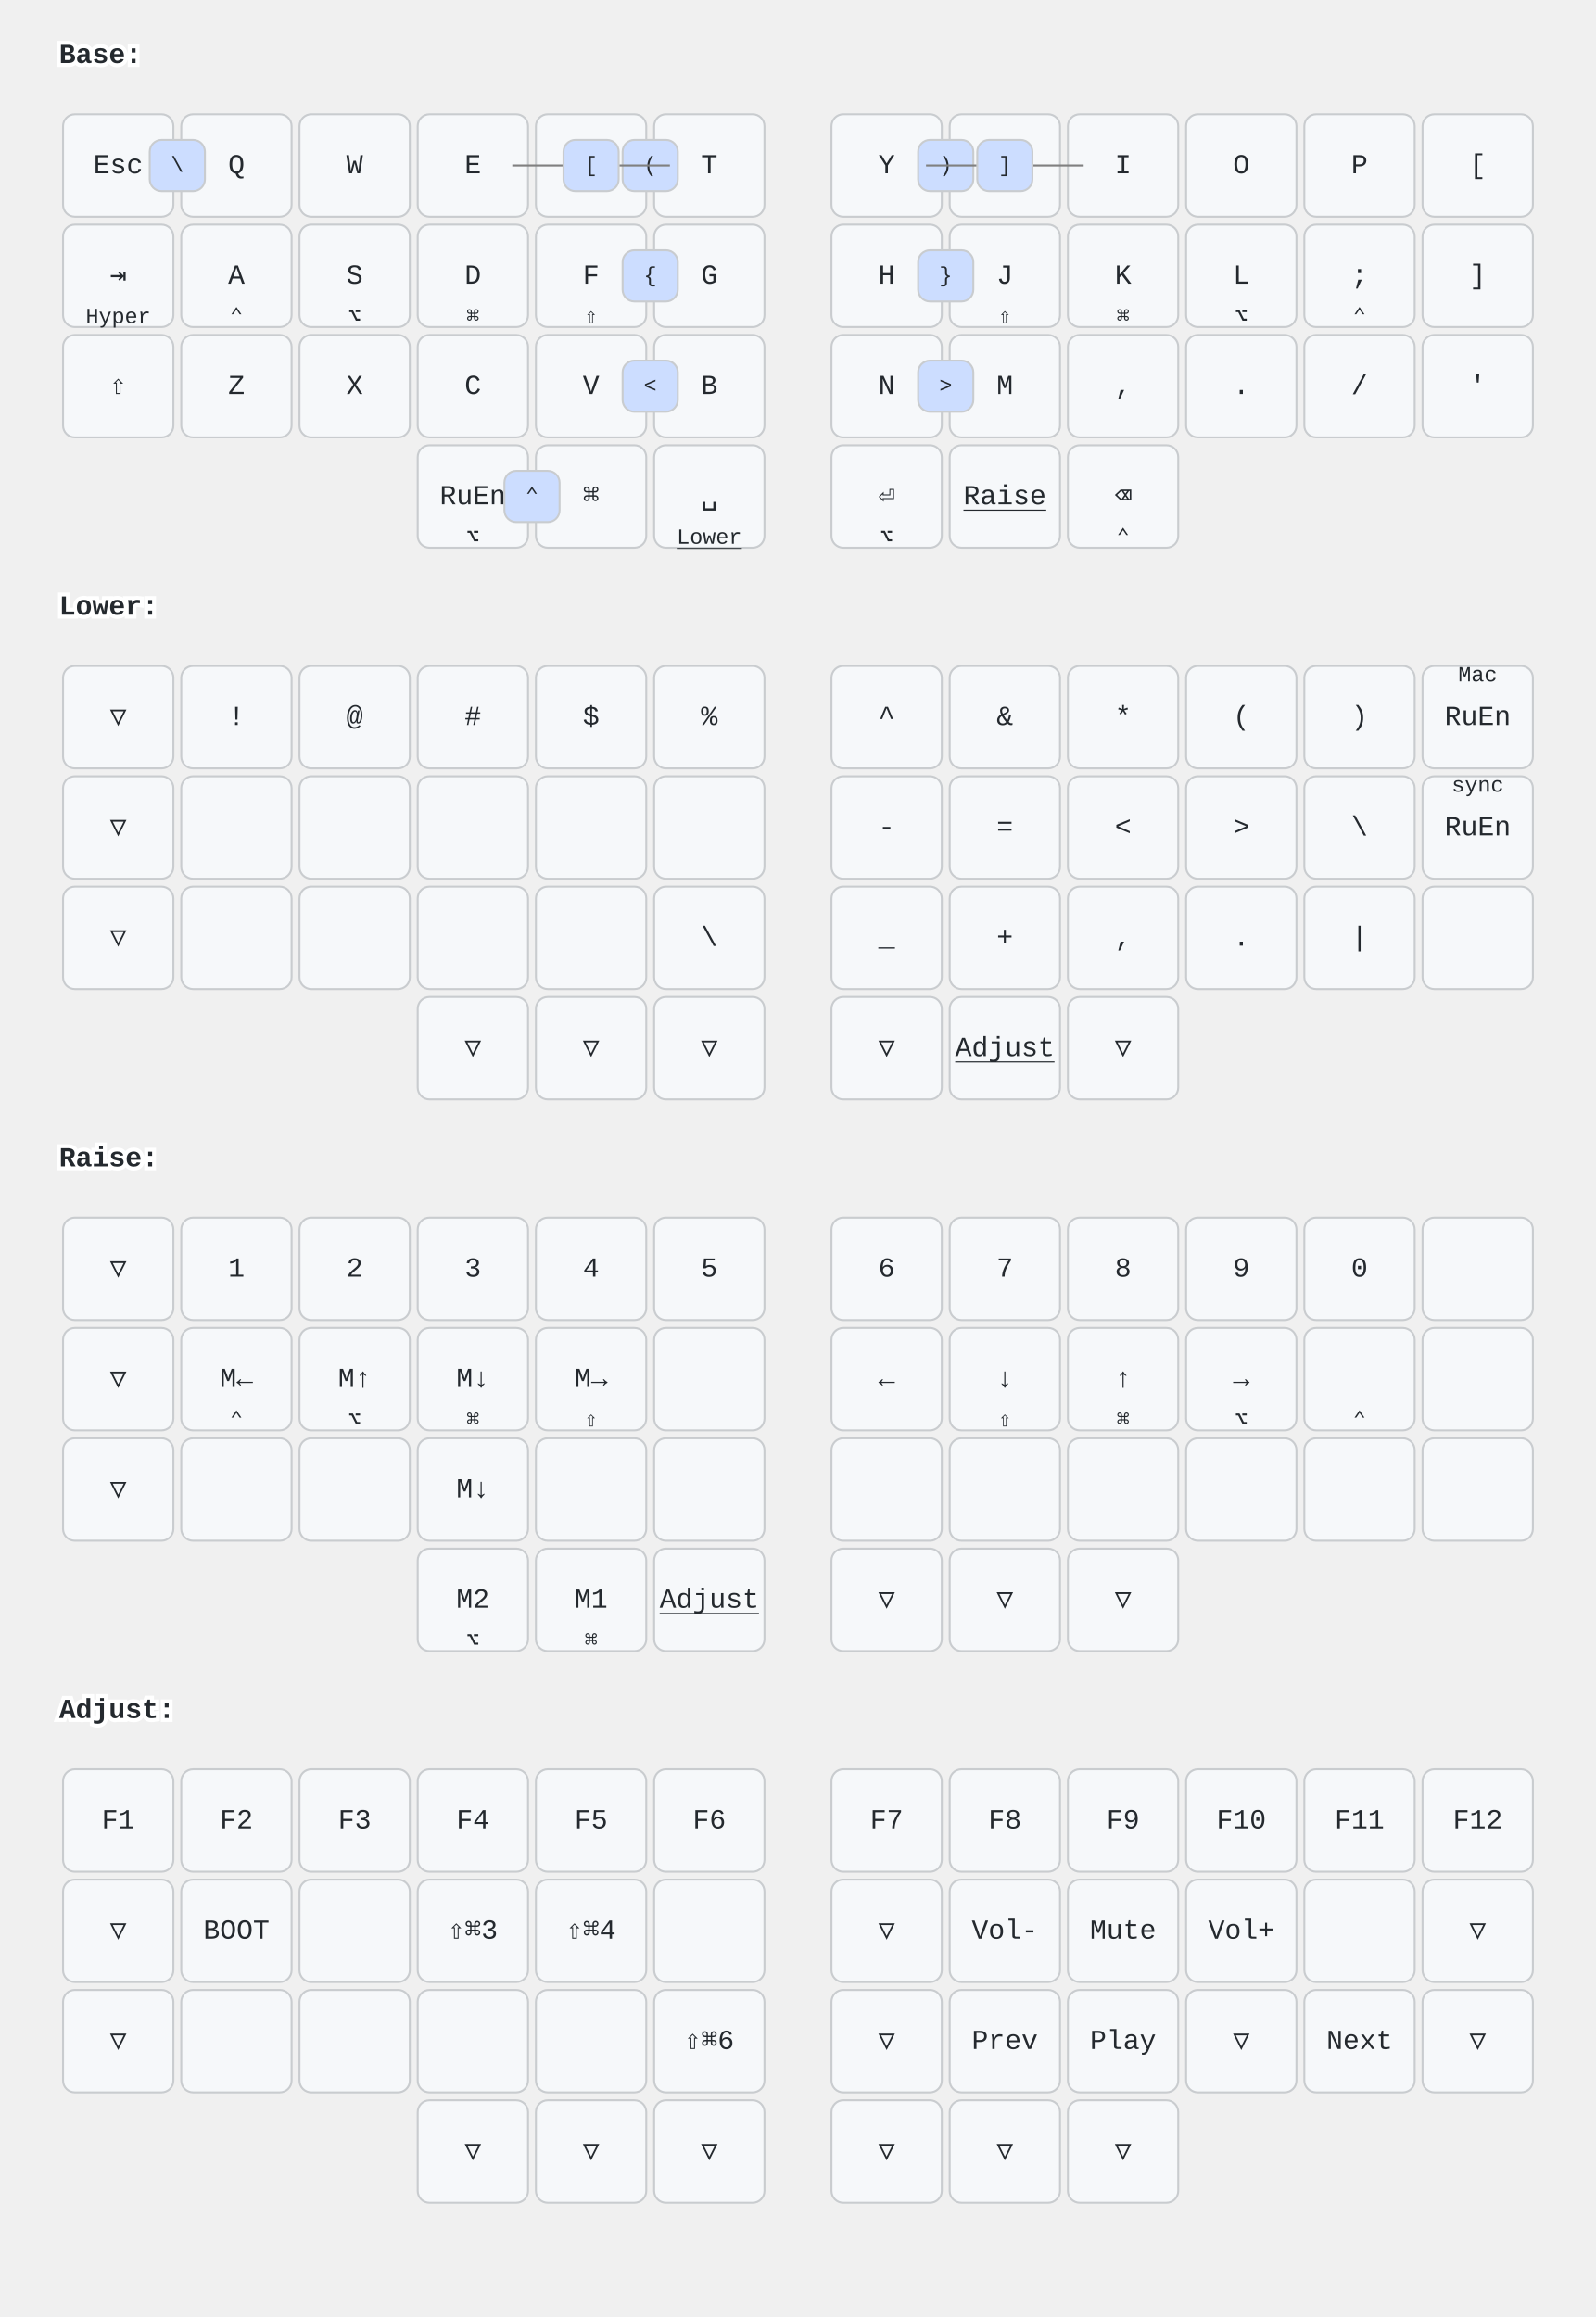
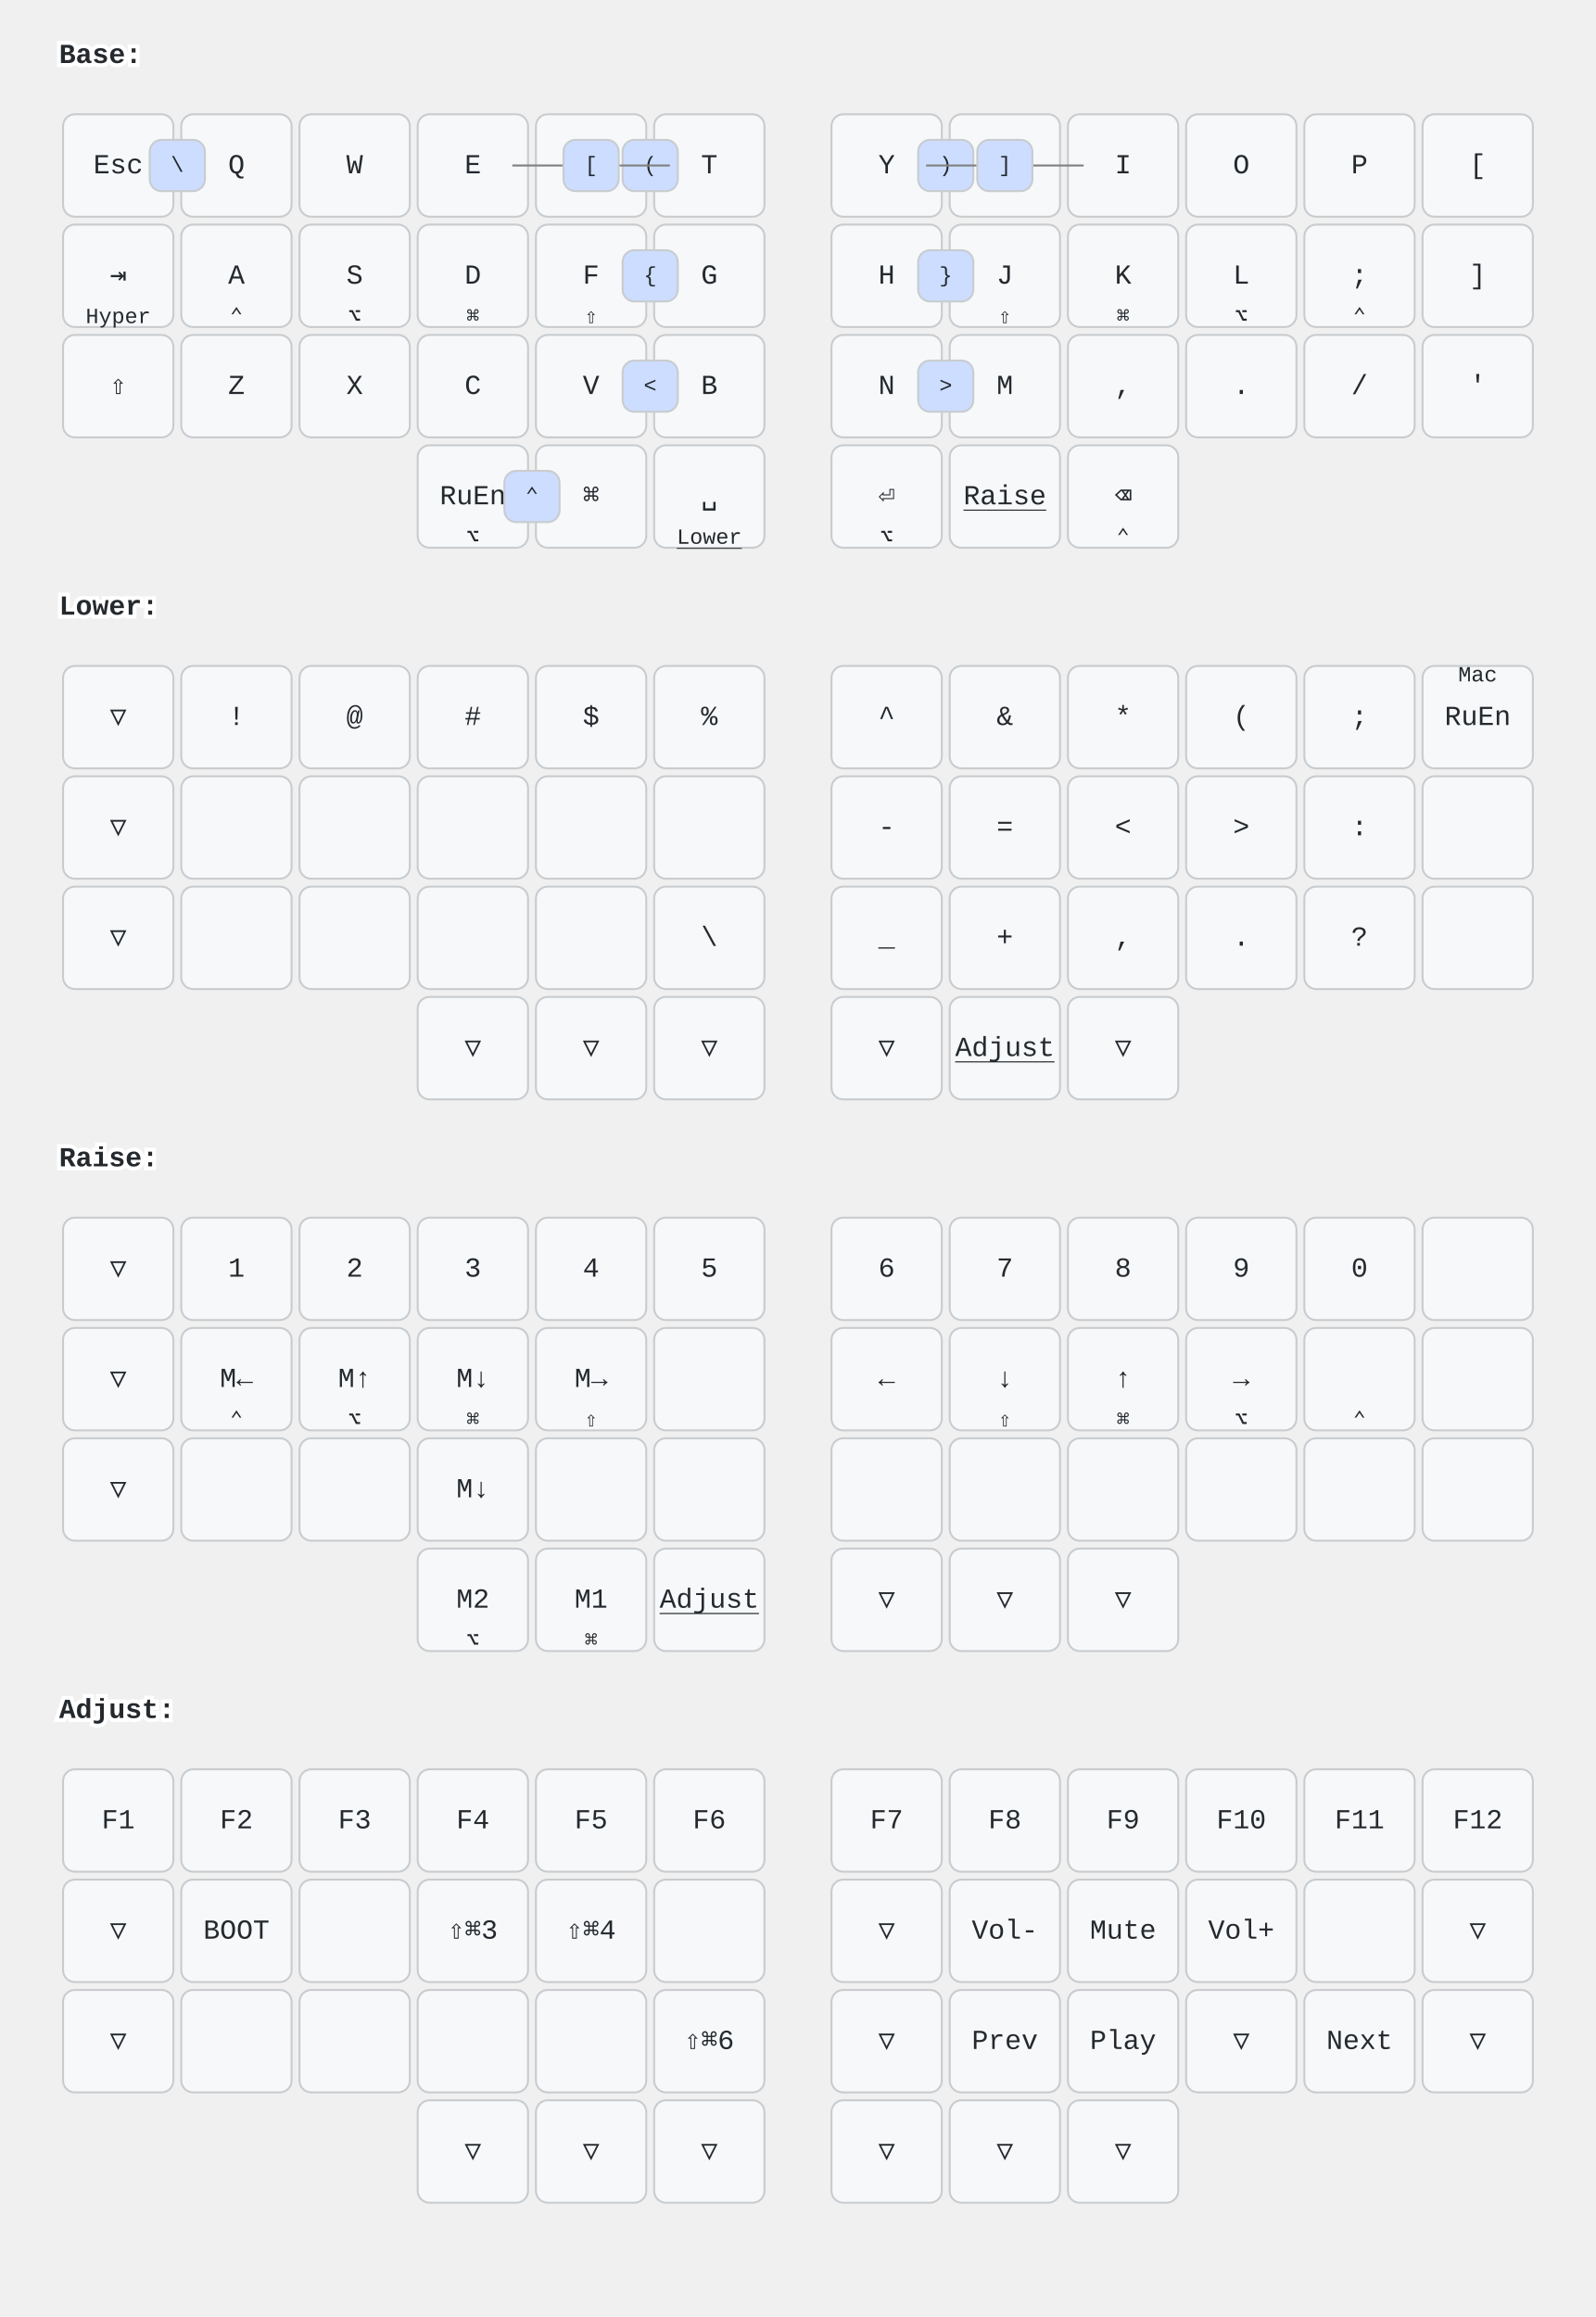
<svg xmlns="http://www.w3.org/2000/svg" width="810" height="1176" viewBox="0 0 810 1176" class="keymap">
  <style>/* inherit to force styles through use tags */
svg path {
    fill: inherit;
}

/* font and background color specifications */
svg.keymap {
    font-family: SFMono-Regular,Consolas,Liberation Mono,Menlo,monospace;
    font-size: 14px;
    font-kerning: normal;
    text-rendering: optimizeLegibility;
    fill: #24292e;
}

/* default key styling */
rect.key {
    fill: #f6f8fa;
}

rect.key, rect.combo {
    stroke: #c9cccf;
    stroke-width: 1;
}

/* default key side styling, only used is draw_key_sides is set */
rect.side {
    filter: brightness(90%);
}

/* color accent for combo boxes */
rect.combo, rect.combo-separate {
    fill: #cdf;
}

/* color accent for held keys */
rect.held, rect.combo.held {
    fill: #fdd;
}

/* color accent for ghost (optional) keys */
rect.ghost, rect.combo.ghost {
    stroke-dasharray: 4, 4;
    stroke-width: 2;
}

text {
    text-anchor: middle;
    dominant-baseline: middle;
}

/* styling for layer labels */
text.label {
    font-weight: bold;
    text-anchor: start;
    stroke: white;
    stroke-width: 4;
    paint-order: stroke;
}

/* styling for optional footer */
text.footer {
    text-anchor: end;
    dominant-baseline: auto;
    stroke: white;
    stroke-width: 4;
    paint-order: stroke;
}

/* styling for combo tap, and key non-tap label text */
text.combo, text.hold, text.shifted, text.left, text.right, text.tl, text.tr, text.bl, text.br {
    font-size: 11px;
}

text.hold, text.bl, text.br {
    text-anchor: middle;
    dominant-baseline: auto;
}

text.shifted, text.tl, text.tr {
    text-anchor: middle;
    dominant-baseline: hanging;
}

text.left, text.tl, text.bl {
    text-anchor: start;
}

text.right, text.tr, text.br {
    text-anchor: end;
}

text.layer-activator {
    text-decoration: underline;
}

/* styling for hold/shifted label text in combo box */
text.combo.hold, text.combo.shifted, text.combo.left, text.combo.right {
    font-size: 8px;
}

/* lighter symbol for transparent keys */
text.trans {
    fill: #7b7e81;
}

/* styling for combo dendrons */
path.combo {
    stroke-width: 1;
    stroke: gray;
    fill: none;
}

/* Start Tabler Icons Cleanup */
/* cannot use height/width with glyphs */
.icon-tabler &gt; path {
    fill: inherit;
    stroke: inherit;
    stroke-width: 2;
}
/* hide tabler's default box */
.icon-tabler &gt; path[stroke="none"][fill="none"] {
    visibility: hidden;
}
/* End Tabler Icons Cleanup */
</style>
  <g transform="translate(30, 0)" class="layer-Base">
    <text x="0" y="28" class="label" id="Base">Base:</text>
    <g transform="translate(0, 56)">
      <g transform="translate(30, 28)" class="key keypos-0">
        <rect rx="6" ry="6" x="-28" y="-26" width="56" height="52" class="key" />
        <text x="0" y="0" class="key tap">Esc</text>
      </g>
      <g transform="translate(90, 28)" class="key keypos-1">
        <rect rx="6" ry="6" x="-28" y="-26" width="56" height="52" class="key" />
        <text x="0" y="0" class="key tap">Q</text>
      </g>
      <g transform="translate(150, 28)" class="key keypos-2">
        <rect rx="6" ry="6" x="-28" y="-26" width="56" height="52" class="key" />
        <text x="0" y="0" class="key tap">W</text>
      </g>
      <g transform="translate(210, 28)" class="key keypos-3">
        <rect rx="6" ry="6" x="-28" y="-26" width="56" height="52" class="key" />
        <text x="0" y="0" class="key tap">E</text>
      </g>
      <g transform="translate(270, 28)" class="key keypos-4">
        <rect rx="6" ry="6" x="-28" y="-26" width="56" height="52" class="key" />
        <text x="0" y="0" class="key tap">R</text>
      </g>
      <g transform="translate(330, 28)" class="key keypos-5">
        <rect rx="6" ry="6" x="-28" y="-26" width="56" height="52" class="key" />
        <text x="0" y="0" class="key tap">T</text>
      </g>
      <g transform="translate(420, 28)" class="key keypos-6">
        <rect rx="6" ry="6" x="-28" y="-26" width="56" height="52" class="key" />
        <text x="0" y="0" class="key tap">Y</text>
      </g>
      <g transform="translate(480, 28)" class="key keypos-7">
        <rect rx="6" ry="6" x="-28" y="-26" width="56" height="52" class="key" />
        <text x="0" y="0" class="key tap">U</text>
      </g>
      <g transform="translate(540, 28)" class="key keypos-8">
        <rect rx="6" ry="6" x="-28" y="-26" width="56" height="52" class="key" />
        <text x="0" y="0" class="key tap">I</text>
      </g>
      <g transform="translate(600, 28)" class="key keypos-9">
        <rect rx="6" ry="6" x="-28" y="-26" width="56" height="52" class="key" />
        <text x="0" y="0" class="key tap">O</text>
      </g>
      <g transform="translate(660, 28)" class="key keypos-10">
        <rect rx="6" ry="6" x="-28" y="-26" width="56" height="52" class="key" />
        <text x="0" y="0" class="key tap">P</text>
      </g>
      <g transform="translate(720, 28)" class="key keypos-11">
        <rect rx="6" ry="6" x="-28" y="-26" width="56" height="52" class="key" />
        <text x="0" y="0" class="key tap">[</text>
      </g>
      <g transform="translate(30, 84)" class="key keypos-12">
        <rect rx="6" ry="6" x="-28" y="-26" width="56" height="52" class="key" />
        <text x="0" y="0" class="key tap">⇥</text>
        <text x="0" y="24" class="key hold">Hyper</text>
      </g>
      <g transform="translate(90, 84)" class="key keypos-13">
        <rect rx="6" ry="6" x="-28" y="-26" width="56" height="52" class="key" />
        <text x="0" y="0" class="key tap">A</text>
        <text x="0" y="24" class="key hold">⌃</text>
      </g>
      <g transform="translate(150, 84)" class="key keypos-14">
        <rect rx="6" ry="6" x="-28" y="-26" width="56" height="52" class="key" />
        <text x="0" y="0" class="key tap">S</text>
        <text x="0" y="24" class="key hold">⌥</text>
      </g>
      <g transform="translate(210, 84)" class="key keypos-15">
        <rect rx="6" ry="6" x="-28" y="-26" width="56" height="52" class="key" />
        <text x="0" y="0" class="key tap">D</text>
        <text x="0" y="24" class="key hold">⌘</text>
      </g>
      <g transform="translate(270, 84)" class="key keypos-16">
        <rect rx="6" ry="6" x="-28" y="-26" width="56" height="52" class="key" />
        <text x="0" y="0" class="key tap">F</text>
        <text x="0" y="24" class="key hold">⇧</text>
      </g>
      <g transform="translate(330, 84)" class="key keypos-17">
        <rect rx="6" ry="6" x="-28" y="-26" width="56" height="52" class="key" />
        <text x="0" y="0" class="key tap">G</text>
      </g>
      <g transform="translate(420, 84)" class="key keypos-18">
        <rect rx="6" ry="6" x="-28" y="-26" width="56" height="52" class="key" />
        <text x="0" y="0" class="key tap">H</text>
      </g>
      <g transform="translate(480, 84)" class="key keypos-19">
        <rect rx="6" ry="6" x="-28" y="-26" width="56" height="52" class="key" />
        <text x="0" y="0" class="key tap">J</text>
        <text x="0" y="24" class="key hold">⇧</text>
      </g>
      <g transform="translate(540, 84)" class="key keypos-20">
        <rect rx="6" ry="6" x="-28" y="-26" width="56" height="52" class="key" />
        <text x="0" y="0" class="key tap">K</text>
        <text x="0" y="24" class="key hold">⌘</text>
      </g>
      <g transform="translate(600, 84)" class="key keypos-21">
        <rect rx="6" ry="6" x="-28" y="-26" width="56" height="52" class="key" />
        <text x="0" y="0" class="key tap">L</text>
        <text x="0" y="24" class="key hold">⌥</text>
      </g>
      <g transform="translate(660, 84)" class="key keypos-22">
        <rect rx="6" ry="6" x="-28" y="-26" width="56" height="52" class="key" />
        <text x="0" y="0" class="key tap">;</text>
        <text x="0" y="24" class="key hold">⌃</text>
      </g>
      <g transform="translate(720, 84)" class="key keypos-23">
        <rect rx="6" ry="6" x="-28" y="-26" width="56" height="52" class="key" />
        <text x="0" y="0" class="key tap">]</text>
      </g>
      <g transform="translate(30, 140)" class="key keypos-24">
        <rect rx="6" ry="6" x="-28" y="-26" width="56" height="52" class="key" />
        <text x="0" y="0" class="key tap">⇧</text>
      </g>
      <g transform="translate(90, 140)" class="key keypos-25">
        <rect rx="6" ry="6" x="-28" y="-26" width="56" height="52" class="key" />
        <text x="0" y="0" class="key tap">Z</text>
      </g>
      <g transform="translate(150, 140)" class="key keypos-26">
        <rect rx="6" ry="6" x="-28" y="-26" width="56" height="52" class="key" />
        <text x="0" y="0" class="key tap">X</text>
      </g>
      <g transform="translate(210, 140)" class="key keypos-27">
        <rect rx="6" ry="6" x="-28" y="-26" width="56" height="52" class="key" />
        <text x="0" y="0" class="key tap">C</text>
      </g>
      <g transform="translate(270, 140)" class="key keypos-28">
        <rect rx="6" ry="6" x="-28" y="-26" width="56" height="52" class="key" />
        <text x="0" y="0" class="key tap">V</text>
      </g>
      <g transform="translate(330, 140)" class="key keypos-29">
        <rect rx="6" ry="6" x="-28" y="-26" width="56" height="52" class="key" />
        <text x="0" y="0" class="key tap">B</text>
      </g>
      <g transform="translate(420, 140)" class="key keypos-30">
        <rect rx="6" ry="6" x="-28" y="-26" width="56" height="52" class="key" />
        <text x="0" y="0" class="key tap">N</text>
      </g>
      <g transform="translate(480, 140)" class="key keypos-31">
        <rect rx="6" ry="6" x="-28" y="-26" width="56" height="52" class="key" />
        <text x="0" y="0" class="key tap">M</text>
      </g>
      <g transform="translate(540, 140)" class="key keypos-32">
        <rect rx="6" ry="6" x="-28" y="-26" width="56" height="52" class="key" />
        <text x="0" y="0" class="key tap">,</text>
      </g>
      <g transform="translate(600, 140)" class="key keypos-33">
        <rect rx="6" ry="6" x="-28" y="-26" width="56" height="52" class="key" />
        <text x="0" y="0" class="key tap">.</text>
      </g>
      <g transform="translate(660, 140)" class="key keypos-34">
        <rect rx="6" ry="6" x="-28" y="-26" width="56" height="52" class="key" />
        <text x="0" y="0" class="key tap">/</text>
      </g>
      <g transform="translate(720, 140)" class="key keypos-35">
        <rect rx="6" ry="6" x="-28" y="-26" width="56" height="52" class="key" />
        <text x="0" y="0" class="key tap">'</text>
      </g>
      <g transform="translate(210, 196)" class="key keypos-36">
        <rect rx="6" ry="6" x="-28" y="-26" width="56" height="52" class="key" />
        <text x="0" y="0" class="key tap">RuEn</text>
        <text x="0" y="24" class="key hold">⌥</text>
      </g>
      <g transform="translate(270, 196)" class="key keypos-37">
        <rect rx="6" ry="6" x="-28" y="-26" width="56" height="52" class="key" />
        <text x="0" y="0" class="key tap">⌘</text>
      </g>
      <g transform="translate(330, 196)" class="key keypos-38">
        <rect rx="6" ry="6" x="-28" y="-26" width="56" height="52" class="key" />
        <text x="0" y="0" class="key tap">␣</text>
        <a href="#Lower">
          <text x="0" y="24" class="key hold layer-activator">Lower</text>
        </a>
      </g>
      <g transform="translate(420, 196)" class="key keypos-39">
        <rect rx="6" ry="6" x="-28" y="-26" width="56" height="52" class="key" />
        <text x="0" y="0" class="key tap">⏎</text>
        <text x="0" y="24" class="key hold">⌥</text>
      </g>
      <g transform="translate(480, 196)" class="key layer keypos-40">
        <rect rx="6" ry="6" x="-28" y="-26" width="56" height="52" class="key layer" />
        <a href="#Raise">
          <text x="0" y="0" class="key layer tap layer-activator">Raise</text>
        </a>
      </g>
      <g transform="translate(540, 196)" class="key keypos-41">
        <rect rx="6" ry="6" x="-28" y="-26" width="56" height="52" class="key" />
        <text x="0" y="0" class="key tap">⌫</text>
        <text x="0" y="24" class="key hold">⌃</text>
      </g>
      <g class="combo combopos-0">
        <rect rx="6" ry="6" x="436" y="15" width="28" height="26" class="combo" />
        <text x="450" y="28" class="combo tap">)</text>
      </g>
      <g class="combo combopos-1">
        <rect rx="6" ry="6" x="286" y="15" width="28" height="26" class="combo" />
        <text x="300" y="28" class="combo tap">(</text>
      </g>
      <g class="combo combopos-2">
        <rect rx="6" ry="6" x="226" y="183" width="28" height="26" class="combo" />
        <text x="240" y="196" class="combo tap">⌃</text>
      </g>
      <g class="combo combopos-3">
        <rect rx="6" ry="6" x="46" y="15" width="28" height="26" class="combo" />
        <text x="60" y="28" class="combo tap">\</text>
      </g>
      <g class="combo combopos-4">
        <rect rx="6" ry="6" x="436" y="71" width="28" height="26" class="combo" />
        <text x="450" y="84" class="combo tap">}</text>
      </g>
      <g class="combo combopos-5">
        <rect rx="6" ry="6" x="286" y="71" width="28" height="26" class="combo" />
        <text x="300" y="84" class="combo tap">{</text>
      </g>
      <g class="combo combopos-6">
        <rect rx="6" ry="6" x="436" y="127" width="28" height="26" class="combo" />
        <text x="450" y="140" class="combo tap">&gt;</text>
      </g>
      <g class="combo combopos-7">
        <rect rx="6" ry="6" x="286" y="127" width="28" height="26" class="combo" />
        <text x="300" y="140" class="combo tap">&lt;</text>
      </g>
      <g class="combo combopos-8">
        <path d="M480,28 l-40,0" class="combo" />
        <path d="M480,28 l40,0" class="combo" />
        <rect rx="6" ry="6" x="466" y="15" width="28" height="26" class="combo" />
        <text x="480" y="28" class="combo tap">]</text>
      </g>
      <g class="combo combopos-9">
        <path d="M270,28 l-40,0" class="combo" />
        <path d="M270,28 l40,0" class="combo" />
        <rect rx="6" ry="6" x="256" y="15" width="28" height="26" class="combo" />
        <text x="270" y="28" class="combo tap">[</text>
      </g>
    </g>
  </g>
  <g transform="translate(30, 280)" class="layer-Lower">
    <text x="0" y="28" class="label" id="Lower">Lower:</text>
    <g transform="translate(0, 56)">
      <g transform="translate(30, 28)" class="key keypos-0">
        <rect rx="6" ry="6" x="-28" y="-26" width="56" height="52" class="key" />
        <text x="0" y="0" class="key tap">▽</text>
      </g>
      <g transform="translate(90, 28)" class="key keypos-1">
        <rect rx="6" ry="6" x="-28" y="-26" width="56" height="52" class="key" />
        <text x="0" y="0" class="key tap">!</text>
      </g>
      <g transform="translate(150, 28)" class="key keypos-2">
        <rect rx="6" ry="6" x="-28" y="-26" width="56" height="52" class="key" />
        <text x="0" y="0" class="key tap">@</text>
      </g>
      <g transform="translate(210, 28)" class="key keypos-3">
        <rect rx="6" ry="6" x="-28" y="-26" width="56" height="52" class="key" />
        <text x="0" y="0" class="key tap">#</text>
      </g>
      <g transform="translate(270, 28)" class="key keypos-4">
        <rect rx="6" ry="6" x="-28" y="-26" width="56" height="52" class="key" />
        <text x="0" y="0" class="key tap">$</text>
      </g>
      <g transform="translate(330, 28)" class="key keypos-5">
        <rect rx="6" ry="6" x="-28" y="-26" width="56" height="52" class="key" />
        <text x="0" y="0" class="key tap">%</text>
      </g>
      <g transform="translate(420, 28)" class="key keypos-6">
        <rect rx="6" ry="6" x="-28" y="-26" width="56" height="52" class="key" />
        <text x="0" y="0" class="key tap">^</text>
      </g>
      <g transform="translate(480, 28)" class="key keypos-7">
        <rect rx="6" ry="6" x="-28" y="-26" width="56" height="52" class="key" />
        <text x="0" y="0" class="key tap">&amp;</text>
      </g>
      <g transform="translate(540, 28)" class="key keypos-8">
        <rect rx="6" ry="6" x="-28" y="-26" width="56" height="52" class="key" />
        <text x="0" y="0" class="key tap">*</text>
      </g>
      <g transform="translate(600, 28)" class="key keypos-9">
        <rect rx="6" ry="6" x="-28" y="-26" width="56" height="52" class="key" />
        <text x="0" y="0" class="key tap">(</text>
      </g>
      <g transform="translate(660, 28)" class="key keypos-10">
        <rect rx="6" ry="6" x="-28" y="-26" width="56" height="52" class="key" />
-         <text x="0" y="0" class="key tap">)</text>
+         <text x="0" y="0" class="key tap">;</text>
      </g>
      <g transform="translate(720, 28)" class="key keypos-11">
        <rect rx="6" ry="6" x="-28" y="-26" width="56" height="52" class="key" />
        <text x="0" y="0" class="key tap">RuEn</text>
        <text x="0" y="-24" class="key shifted">Mac</text>
      </g>
      <g transform="translate(30, 84)" class="key keypos-12">
        <rect rx="6" ry="6" x="-28" y="-26" width="56" height="52" class="key" />
        <text x="0" y="0" class="key tap">▽</text>
      </g>
      <g transform="translate(90, 84)" class="key keypos-13">
        <rect rx="6" ry="6" x="-28" y="-26" width="56" height="52" class="key" />
      </g>
      <g transform="translate(150, 84)" class="key keypos-14">
        <rect rx="6" ry="6" x="-28" y="-26" width="56" height="52" class="key" />
      </g>
      <g transform="translate(210, 84)" class="key keypos-15">
        <rect rx="6" ry="6" x="-28" y="-26" width="56" height="52" class="key" />
      </g>
      <g transform="translate(270, 84)" class="key keypos-16">
        <rect rx="6" ry="6" x="-28" y="-26" width="56" height="52" class="key" />
      </g>
      <g transform="translate(330, 84)" class="key keypos-17">
        <rect rx="6" ry="6" x="-28" y="-26" width="56" height="52" class="key" />
      </g>
      <g transform="translate(420, 84)" class="key keypos-18">
        <rect rx="6" ry="6" x="-28" y="-26" width="56" height="52" class="key" />
        <text x="0" y="0" class="key tap">-</text>
      </g>
      <g transform="translate(480, 84)" class="key keypos-19">
        <rect rx="6" ry="6" x="-28" y="-26" width="56" height="52" class="key" />
        <text x="0" y="0" class="key tap">=</text>
      </g>
      <g transform="translate(540, 84)" class="key keypos-20">
        <rect rx="6" ry="6" x="-28" y="-26" width="56" height="52" class="key" />
        <text x="0" y="0" class="key tap">&lt;</text>
      </g>
      <g transform="translate(600, 84)" class="key keypos-21">
        <rect rx="6" ry="6" x="-28" y="-26" width="56" height="52" class="key" />
        <text x="0" y="0" class="key tap">&gt;</text>
      </g>
      <g transform="translate(660, 84)" class="key keypos-22">
        <rect rx="6" ry="6" x="-28" y="-26" width="56" height="52" class="key" />
+         <text x="0" y="0" class="key tap">:</text>
+       </g>
+       <g transform="translate(720, 84)" class="key keypos-23">
+         <rect rx="6" ry="6" x="-28" y="-26" width="56" height="52" class="key" />
+       </g>
+       <g transform="translate(30, 140)" class="key keypos-24">
+         <rect rx="6" ry="6" x="-28" y="-26" width="56" height="52" class="key" />
+         <text x="0" y="0" class="key tap">▽</text>
+       </g>
+       <g transform="translate(90, 140)" class="key keypos-25">
+         <rect rx="6" ry="6" x="-28" y="-26" width="56" height="52" class="key" />
+       </g>
+       <g transform="translate(150, 140)" class="key keypos-26">
+         <rect rx="6" ry="6" x="-28" y="-26" width="56" height="52" class="key" />
+       </g>
+       <g transform="translate(210, 140)" class="key keypos-27">
+         <rect rx="6" ry="6" x="-28" y="-26" width="56" height="52" class="key" />
+       </g>
+       <g transform="translate(270, 140)" class="key keypos-28">
+         <rect rx="6" ry="6" x="-28" y="-26" width="56" height="52" class="key" />
+       </g>
+       <g transform="translate(330, 140)" class="key keypos-29">
+         <rect rx="6" ry="6" x="-28" y="-26" width="56" height="52" class="key" />
        <text x="0" y="0" class="key tap">\</text>
      </g>
-       <g transform="translate(720, 84)" class="key keypos-23">
-         <rect rx="6" ry="6" x="-28" y="-26" width="56" height="52" class="key" />
-         <text x="0" y="0" class="key tap">RuEn</text>
-         <text x="0" y="-24" class="key shifted">sync</text>
-       </g>
-       <g transform="translate(30, 140)" class="key keypos-24">
-         <rect rx="6" ry="6" x="-28" y="-26" width="56" height="52" class="key" />
-         <text x="0" y="0" class="key tap">▽</text>
-       </g>
-       <g transform="translate(90, 140)" class="key keypos-25">
-         <rect rx="6" ry="6" x="-28" y="-26" width="56" height="52" class="key" />
-       </g>
-       <g transform="translate(150, 140)" class="key keypos-26">
-         <rect rx="6" ry="6" x="-28" y="-26" width="56" height="52" class="key" />
-       </g>
-       <g transform="translate(210, 140)" class="key keypos-27">
-         <rect rx="6" ry="6" x="-28" y="-26" width="56" height="52" class="key" />
-       </g>
-       <g transform="translate(270, 140)" class="key keypos-28">
-         <rect rx="6" ry="6" x="-28" y="-26" width="56" height="52" class="key" />
-       </g>
-       <g transform="translate(330, 140)" class="key keypos-29">
-         <rect rx="6" ry="6" x="-28" y="-26" width="56" height="52" class="key" />
-         <text x="0" y="0" class="key tap">\</text>
-       </g>
      <g transform="translate(420, 140)" class="key keypos-30">
        <rect rx="6" ry="6" x="-28" y="-26" width="56" height="52" class="key" />
        <text x="0" y="0" class="key tap">_</text>
      </g>
      <g transform="translate(480, 140)" class="key keypos-31">
        <rect rx="6" ry="6" x="-28" y="-26" width="56" height="52" class="key" />
        <text x="0" y="0" class="key tap">+</text>
      </g>
      <g transform="translate(540, 140)" class="key keypos-32">
        <rect rx="6" ry="6" x="-28" y="-26" width="56" height="52" class="key" />
        <text x="0" y="0" class="key tap">,</text>
      </g>
      <g transform="translate(600, 140)" class="key keypos-33">
        <rect rx="6" ry="6" x="-28" y="-26" width="56" height="52" class="key" />
        <text x="0" y="0" class="key tap">.</text>
      </g>
      <g transform="translate(660, 140)" class="key keypos-34">
        <rect rx="6" ry="6" x="-28" y="-26" width="56" height="52" class="key" />
-         <text x="0" y="0" class="key tap">|</text>
+         <text x="0" y="0" class="key tap">?</text>
      </g>
      <g transform="translate(720, 140)" class="key keypos-35">
        <rect rx="6" ry="6" x="-28" y="-26" width="56" height="52" class="key" />
      </g>
      <g transform="translate(210, 196)" class="key keypos-36">
        <rect rx="6" ry="6" x="-28" y="-26" width="56" height="52" class="key" />
        <text x="0" y="0" class="key tap">▽</text>
      </g>
      <g transform="translate(270, 196)" class="key keypos-37">
        <rect rx="6" ry="6" x="-28" y="-26" width="56" height="52" class="key" />
        <text x="0" y="0" class="key tap">▽</text>
      </g>
      <g transform="translate(330, 196)" class="key keypos-38">
        <rect rx="6" ry="6" x="-28" y="-26" width="56" height="52" class="key" />
        <text x="0" y="0" class="key tap">▽</text>
      </g>
      <g transform="translate(420, 196)" class="key keypos-39">
        <rect rx="6" ry="6" x="-28" y="-26" width="56" height="52" class="key" />
        <text x="0" y="0" class="key tap">▽</text>
      </g>
      <g transform="translate(480, 196)" class="key layer keypos-40">
        <rect rx="6" ry="6" x="-28" y="-26" width="56" height="52" class="key layer" />
        <a href="#Adjust">
          <text x="0" y="0" class="key layer tap layer-activator">Adjust</text>
        </a>
      </g>
      <g transform="translate(540, 196)" class="key keypos-41">
        <rect rx="6" ry="6" x="-28" y="-26" width="56" height="52" class="key" />
        <text x="0" y="0" class="key tap">▽</text>
      </g>
    </g>
  </g>
  <g transform="translate(30, 560)" class="layer-Raise">
    <text x="0" y="28" class="label" id="Raise">Raise:</text>
    <g transform="translate(0, 56)">
      <g transform="translate(30, 28)" class="key keypos-0">
        <rect rx="6" ry="6" x="-28" y="-26" width="56" height="52" class="key" />
        <text x="0" y="0" class="key tap">▽</text>
      </g>
      <g transform="translate(90, 28)" class="key keypos-1">
        <rect rx="6" ry="6" x="-28" y="-26" width="56" height="52" class="key" />
        <text x="0" y="0" class="key tap">1</text>
      </g>
      <g transform="translate(150, 28)" class="key keypos-2">
        <rect rx="6" ry="6" x="-28" y="-26" width="56" height="52" class="key" />
        <text x="0" y="0" class="key tap">2</text>
      </g>
      <g transform="translate(210, 28)" class="key keypos-3">
        <rect rx="6" ry="6" x="-28" y="-26" width="56" height="52" class="key" />
        <text x="0" y="0" class="key tap">3</text>
      </g>
      <g transform="translate(270, 28)" class="key keypos-4">
        <rect rx="6" ry="6" x="-28" y="-26" width="56" height="52" class="key" />
        <text x="0" y="0" class="key tap">4</text>
      </g>
      <g transform="translate(330, 28)" class="key keypos-5">
        <rect rx="6" ry="6" x="-28" y="-26" width="56" height="52" class="key" />
        <text x="0" y="0" class="key tap">5</text>
      </g>
      <g transform="translate(420, 28)" class="key keypos-6">
        <rect rx="6" ry="6" x="-28" y="-26" width="56" height="52" class="key" />
        <text x="0" y="0" class="key tap">6</text>
      </g>
      <g transform="translate(480, 28)" class="key keypos-7">
        <rect rx="6" ry="6" x="-28" y="-26" width="56" height="52" class="key" />
        <text x="0" y="0" class="key tap">7</text>
      </g>
      <g transform="translate(540, 28)" class="key keypos-8">
        <rect rx="6" ry="6" x="-28" y="-26" width="56" height="52" class="key" />
        <text x="0" y="0" class="key tap">8</text>
      </g>
      <g transform="translate(600, 28)" class="key keypos-9">
        <rect rx="6" ry="6" x="-28" y="-26" width="56" height="52" class="key" />
        <text x="0" y="0" class="key tap">9</text>
      </g>
      <g transform="translate(660, 28)" class="key keypos-10">
        <rect rx="6" ry="6" x="-28" y="-26" width="56" height="52" class="key" />
        <text x="0" y="0" class="key tap">0</text>
      </g>
      <g transform="translate(720, 28)" class="key keypos-11">
        <rect rx="6" ry="6" x="-28" y="-26" width="56" height="52" class="key" />
      </g>
      <g transform="translate(30, 84)" class="key keypos-12">
        <rect rx="6" ry="6" x="-28" y="-26" width="56" height="52" class="key" />
        <text x="0" y="0" class="key tap">▽</text>
      </g>
      <g transform="translate(90, 84)" class="key keypos-13">
        <rect rx="6" ry="6" x="-28" y="-26" width="56" height="52" class="key" />
        <text x="0" y="0" class="key tap">M←</text>
        <text x="0" y="24" class="key hold">⌃</text>
      </g>
      <g transform="translate(150, 84)" class="key keypos-14">
        <rect rx="6" ry="6" x="-28" y="-26" width="56" height="52" class="key" />
        <text x="0" y="0" class="key tap">M↑</text>
        <text x="0" y="24" class="key hold">⌥</text>
      </g>
      <g transform="translate(210, 84)" class="key keypos-15">
        <rect rx="6" ry="6" x="-28" y="-26" width="56" height="52" class="key" />
        <text x="0" y="0" class="key tap">M↓</text>
        <text x="0" y="24" class="key hold">⌘</text>
      </g>
      <g transform="translate(270, 84)" class="key keypos-16">
        <rect rx="6" ry="6" x="-28" y="-26" width="56" height="52" class="key" />
        <text x="0" y="0" class="key tap">M→</text>
        <text x="0" y="24" class="key hold">⇧</text>
      </g>
      <g transform="translate(330, 84)" class="key keypos-17">
        <rect rx="6" ry="6" x="-28" y="-26" width="56" height="52" class="key" />
      </g>
      <g transform="translate(420, 84)" class="key keypos-18">
        <rect rx="6" ry="6" x="-28" y="-26" width="56" height="52" class="key" />
        <text x="0" y="0" class="key tap">←</text>
      </g>
      <g transform="translate(480, 84)" class="key keypos-19">
        <rect rx="6" ry="6" x="-28" y="-26" width="56" height="52" class="key" />
        <text x="0" y="0" class="key tap">↓</text>
        <text x="0" y="24" class="key hold">⇧</text>
      </g>
      <g transform="translate(540, 84)" class="key keypos-20">
        <rect rx="6" ry="6" x="-28" y="-26" width="56" height="52" class="key" />
        <text x="0" y="0" class="key tap">↑</text>
        <text x="0" y="24" class="key hold">⌘</text>
      </g>
      <g transform="translate(600, 84)" class="key keypos-21">
        <rect rx="6" ry="6" x="-28" y="-26" width="56" height="52" class="key" />
        <text x="0" y="0" class="key tap">→</text>
        <text x="0" y="24" class="key hold">⌥</text>
      </g>
      <g transform="translate(660, 84)" class="key keypos-22">
        <rect rx="6" ry="6" x="-28" y="-26" width="56" height="52" class="key" />
        <text x="0" y="24" class="key hold">⌃</text>
      </g>
      <g transform="translate(720, 84)" class="key keypos-23">
        <rect rx="6" ry="6" x="-28" y="-26" width="56" height="52" class="key" />
      </g>
      <g transform="translate(30, 140)" class="key keypos-24">
        <rect rx="6" ry="6" x="-28" y="-26" width="56" height="52" class="key" />
        <text x="0" y="0" class="key tap">▽</text>
      </g>
      <g transform="translate(90, 140)" class="key keypos-25">
        <rect rx="6" ry="6" x="-28" y="-26" width="56" height="52" class="key" />
      </g>
      <g transform="translate(150, 140)" class="key keypos-26">
        <rect rx="6" ry="6" x="-28" y="-26" width="56" height="52" class="key" />
      </g>
      <g transform="translate(210, 140)" class="key keypos-27">
        <rect rx="6" ry="6" x="-28" y="-26" width="56" height="52" class="key" />
        <text x="0" y="0" class="key tap">M↓</text>
      </g>
      <g transform="translate(270, 140)" class="key keypos-28">
        <rect rx="6" ry="6" x="-28" y="-26" width="56" height="52" class="key" />
      </g>
      <g transform="translate(330, 140)" class="key keypos-29">
        <rect rx="6" ry="6" x="-28" y="-26" width="56" height="52" class="key" />
      </g>
      <g transform="translate(420, 140)" class="key keypos-30">
        <rect rx="6" ry="6" x="-28" y="-26" width="56" height="52" class="key" />
      </g>
      <g transform="translate(480, 140)" class="key keypos-31">
        <rect rx="6" ry="6" x="-28" y="-26" width="56" height="52" class="key" />
      </g>
      <g transform="translate(540, 140)" class="key keypos-32">
        <rect rx="6" ry="6" x="-28" y="-26" width="56" height="52" class="key" />
      </g>
      <g transform="translate(600, 140)" class="key keypos-33">
        <rect rx="6" ry="6" x="-28" y="-26" width="56" height="52" class="key" />
      </g>
      <g transform="translate(660, 140)" class="key keypos-34">
        <rect rx="6" ry="6" x="-28" y="-26" width="56" height="52" class="key" />
      </g>
      <g transform="translate(720, 140)" class="key keypos-35">
        <rect rx="6" ry="6" x="-28" y="-26" width="56" height="52" class="key" />
      </g>
      <g transform="translate(210, 196)" class="key keypos-36">
        <rect rx="6" ry="6" x="-28" y="-26" width="56" height="52" class="key" />
        <text x="0" y="0" class="key tap">M2</text>
        <text x="0" y="24" class="key hold">⌥</text>
      </g>
      <g transform="translate(270, 196)" class="key keypos-37">
        <rect rx="6" ry="6" x="-28" y="-26" width="56" height="52" class="key" />
        <text x="0" y="0" class="key tap">M1</text>
        <text x="0" y="24" class="key hold">⌘</text>
      </g>
      <g transform="translate(330, 196)" class="key layer keypos-38">
        <rect rx="6" ry="6" x="-28" y="-26" width="56" height="52" class="key layer" />
        <a href="#Adjust">
          <text x="0" y="0" class="key layer tap layer-activator">Adjust</text>
        </a>
      </g>
      <g transform="translate(420, 196)" class="key keypos-39">
        <rect rx="6" ry="6" x="-28" y="-26" width="56" height="52" class="key" />
        <text x="0" y="0" class="key tap">▽</text>
      </g>
      <g transform="translate(480, 196)" class="key keypos-40">
        <rect rx="6" ry="6" x="-28" y="-26" width="56" height="52" class="key" />
        <text x="0" y="0" class="key tap">▽</text>
      </g>
      <g transform="translate(540, 196)" class="key keypos-41">
        <rect rx="6" ry="6" x="-28" y="-26" width="56" height="52" class="key" />
        <text x="0" y="0" class="key tap">▽</text>
      </g>
    </g>
  </g>
  <g transform="translate(30, 840)" class="layer-Adjust">
    <text x="0" y="28" class="label" id="Adjust">Adjust:</text>
    <g transform="translate(0, 56)">
      <g transform="translate(30, 28)" class="key keypos-0">
        <rect rx="6" ry="6" x="-28" y="-26" width="56" height="52" class="key" />
        <text x="0" y="0" class="key tap">F1</text>
      </g>
      <g transform="translate(90, 28)" class="key keypos-1">
        <rect rx="6" ry="6" x="-28" y="-26" width="56" height="52" class="key" />
        <text x="0" y="0" class="key tap">F2</text>
      </g>
      <g transform="translate(150, 28)" class="key keypos-2">
        <rect rx="6" ry="6" x="-28" y="-26" width="56" height="52" class="key" />
        <text x="0" y="0" class="key tap">F3</text>
      </g>
      <g transform="translate(210, 28)" class="key keypos-3">
        <rect rx="6" ry="6" x="-28" y="-26" width="56" height="52" class="key" />
        <text x="0" y="0" class="key tap">F4</text>
      </g>
      <g transform="translate(270, 28)" class="key keypos-4">
        <rect rx="6" ry="6" x="-28" y="-26" width="56" height="52" class="key" />
        <text x="0" y="0" class="key tap">F5</text>
      </g>
      <g transform="translate(330, 28)" class="key keypos-5">
        <rect rx="6" ry="6" x="-28" y="-26" width="56" height="52" class="key" />
        <text x="0" y="0" class="key tap">F6</text>
      </g>
      <g transform="translate(420, 28)" class="key keypos-6">
        <rect rx="6" ry="6" x="-28" y="-26" width="56" height="52" class="key" />
        <text x="0" y="0" class="key tap">F7</text>
      </g>
      <g transform="translate(480, 28)" class="key keypos-7">
        <rect rx="6" ry="6" x="-28" y="-26" width="56" height="52" class="key" />
        <text x="0" y="0" class="key tap">F8</text>
      </g>
      <g transform="translate(540, 28)" class="key keypos-8">
        <rect rx="6" ry="6" x="-28" y="-26" width="56" height="52" class="key" />
        <text x="0" y="0" class="key tap">F9</text>
      </g>
      <g transform="translate(600, 28)" class="key keypos-9">
        <rect rx="6" ry="6" x="-28" y="-26" width="56" height="52" class="key" />
        <text x="0" y="0" class="key tap">F10</text>
      </g>
      <g transform="translate(660, 28)" class="key keypos-10">
        <rect rx="6" ry="6" x="-28" y="-26" width="56" height="52" class="key" />
        <text x="0" y="0" class="key tap">F11</text>
      </g>
      <g transform="translate(720, 28)" class="key keypos-11">
        <rect rx="6" ry="6" x="-28" y="-26" width="56" height="52" class="key" />
        <text x="0" y="0" class="key tap">F12</text>
      </g>
      <g transform="translate(30, 84)" class="key keypos-12">
        <rect rx="6" ry="6" x="-28" y="-26" width="56" height="52" class="key" />
        <text x="0" y="0" class="key tap">▽</text>
      </g>
      <g transform="translate(90, 84)" class="key keypos-13">
        <rect rx="6" ry="6" x="-28" y="-26" width="56" height="52" class="key" />
        <text x="0" y="0" class="key tap">BOOT</text>
      </g>
      <g transform="translate(150, 84)" class="key keypos-14">
        <rect rx="6" ry="6" x="-28" y="-26" width="56" height="52" class="key" />
      </g>
      <g transform="translate(210, 84)" class="key keypos-15">
        <rect rx="6" ry="6" x="-28" y="-26" width="56" height="52" class="key" />
        <text x="0" y="0" class="key tap">⇧⌘3</text>
      </g>
      <g transform="translate(270, 84)" class="key keypos-16">
        <rect rx="6" ry="6" x="-28" y="-26" width="56" height="52" class="key" />
        <text x="0" y="0" class="key tap">⇧⌘4</text>
      </g>
      <g transform="translate(330, 84)" class="key keypos-17">
        <rect rx="6" ry="6" x="-28" y="-26" width="56" height="52" class="key" />
      </g>
      <g transform="translate(420, 84)" class="key keypos-18">
        <rect rx="6" ry="6" x="-28" y="-26" width="56" height="52" class="key" />
        <text x="0" y="0" class="key tap">▽</text>
      </g>
      <g transform="translate(480, 84)" class="key keypos-19">
        <rect rx="6" ry="6" x="-28" y="-26" width="56" height="52" class="key" />
        <text x="0" y="0" class="key tap">Vol-</text>
      </g>
      <g transform="translate(540, 84)" class="key keypos-20">
        <rect rx="6" ry="6" x="-28" y="-26" width="56" height="52" class="key" />
        <text x="0" y="0" class="key tap">Mute</text>
      </g>
      <g transform="translate(600, 84)" class="key keypos-21">
        <rect rx="6" ry="6" x="-28" y="-26" width="56" height="52" class="key" />
        <text x="0" y="0" class="key tap">Vol+</text>
      </g>
      <g transform="translate(660, 84)" class="key keypos-22">
        <rect rx="6" ry="6" x="-28" y="-26" width="56" height="52" class="key" />
      </g>
      <g transform="translate(720, 84)" class="key keypos-23">
        <rect rx="6" ry="6" x="-28" y="-26" width="56" height="52" class="key" />
        <text x="0" y="0" class="key tap">▽</text>
      </g>
      <g transform="translate(30, 140)" class="key keypos-24">
        <rect rx="6" ry="6" x="-28" y="-26" width="56" height="52" class="key" />
        <text x="0" y="0" class="key tap">▽</text>
      </g>
      <g transform="translate(90, 140)" class="key keypos-25">
        <rect rx="6" ry="6" x="-28" y="-26" width="56" height="52" class="key" />
      </g>
      <g transform="translate(150, 140)" class="key keypos-26">
        <rect rx="6" ry="6" x="-28" y="-26" width="56" height="52" class="key" />
      </g>
      <g transform="translate(210, 140)" class="key keypos-27">
        <rect rx="6" ry="6" x="-28" y="-26" width="56" height="52" class="key" />
      </g>
      <g transform="translate(270, 140)" class="key keypos-28">
        <rect rx="6" ry="6" x="-28" y="-26" width="56" height="52" class="key" />
      </g>
      <g transform="translate(330, 140)" class="key keypos-29">
        <rect rx="6" ry="6" x="-28" y="-26" width="56" height="52" class="key" />
        <text x="0" y="0" class="key tap">⇧⌘6</text>
      </g>
      <g transform="translate(420, 140)" class="key keypos-30">
        <rect rx="6" ry="6" x="-28" y="-26" width="56" height="52" class="key" />
        <text x="0" y="0" class="key tap">▽</text>
      </g>
      <g transform="translate(480, 140)" class="key keypos-31">
        <rect rx="6" ry="6" x="-28" y="-26" width="56" height="52" class="key" />
        <text x="0" y="0" class="key tap">Prev</text>
      </g>
      <g transform="translate(540, 140)" class="key keypos-32">
        <rect rx="6" ry="6" x="-28" y="-26" width="56" height="52" class="key" />
        <text x="0" y="0" class="key tap">Play</text>
      </g>
      <g transform="translate(600, 140)" class="key keypos-33">
        <rect rx="6" ry="6" x="-28" y="-26" width="56" height="52" class="key" />
        <text x="0" y="0" class="key tap">▽</text>
      </g>
      <g transform="translate(660, 140)" class="key keypos-34">
        <rect rx="6" ry="6" x="-28" y="-26" width="56" height="52" class="key" />
        <text x="0" y="0" class="key tap">Next</text>
      </g>
      <g transform="translate(720, 140)" class="key keypos-35">
        <rect rx="6" ry="6" x="-28" y="-26" width="56" height="52" class="key" />
        <text x="0" y="0" class="key tap">▽</text>
      </g>
      <g transform="translate(210, 196)" class="key keypos-36">
        <rect rx="6" ry="6" x="-28" y="-26" width="56" height="52" class="key" />
        <text x="0" y="0" class="key tap">▽</text>
      </g>
      <g transform="translate(270, 196)" class="key keypos-37">
        <rect rx="6" ry="6" x="-28" y="-26" width="56" height="52" class="key" />
        <text x="0" y="0" class="key tap">▽</text>
      </g>
      <g transform="translate(330, 196)" class="key keypos-38">
        <rect rx="6" ry="6" x="-28" y="-26" width="56" height="52" class="key" />
        <text x="0" y="0" class="key tap">▽</text>
      </g>
      <g transform="translate(420, 196)" class="key keypos-39">
        <rect rx="6" ry="6" x="-28" y="-26" width="56" height="52" class="key" />
        <text x="0" y="0" class="key tap">▽</text>
      </g>
      <g transform="translate(480, 196)" class="key keypos-40">
        <rect rx="6" ry="6" x="-28" y="-26" width="56" height="52" class="key" />
        <text x="0" y="0" class="key tap">▽</text>
      </g>
      <g transform="translate(540, 196)" class="key keypos-41">
        <rect rx="6" ry="6" x="-28" y="-26" width="56" height="52" class="key" />
        <text x="0" y="0" class="key tap">▽</text>
      </g>
    </g>
  </g>
</svg>
